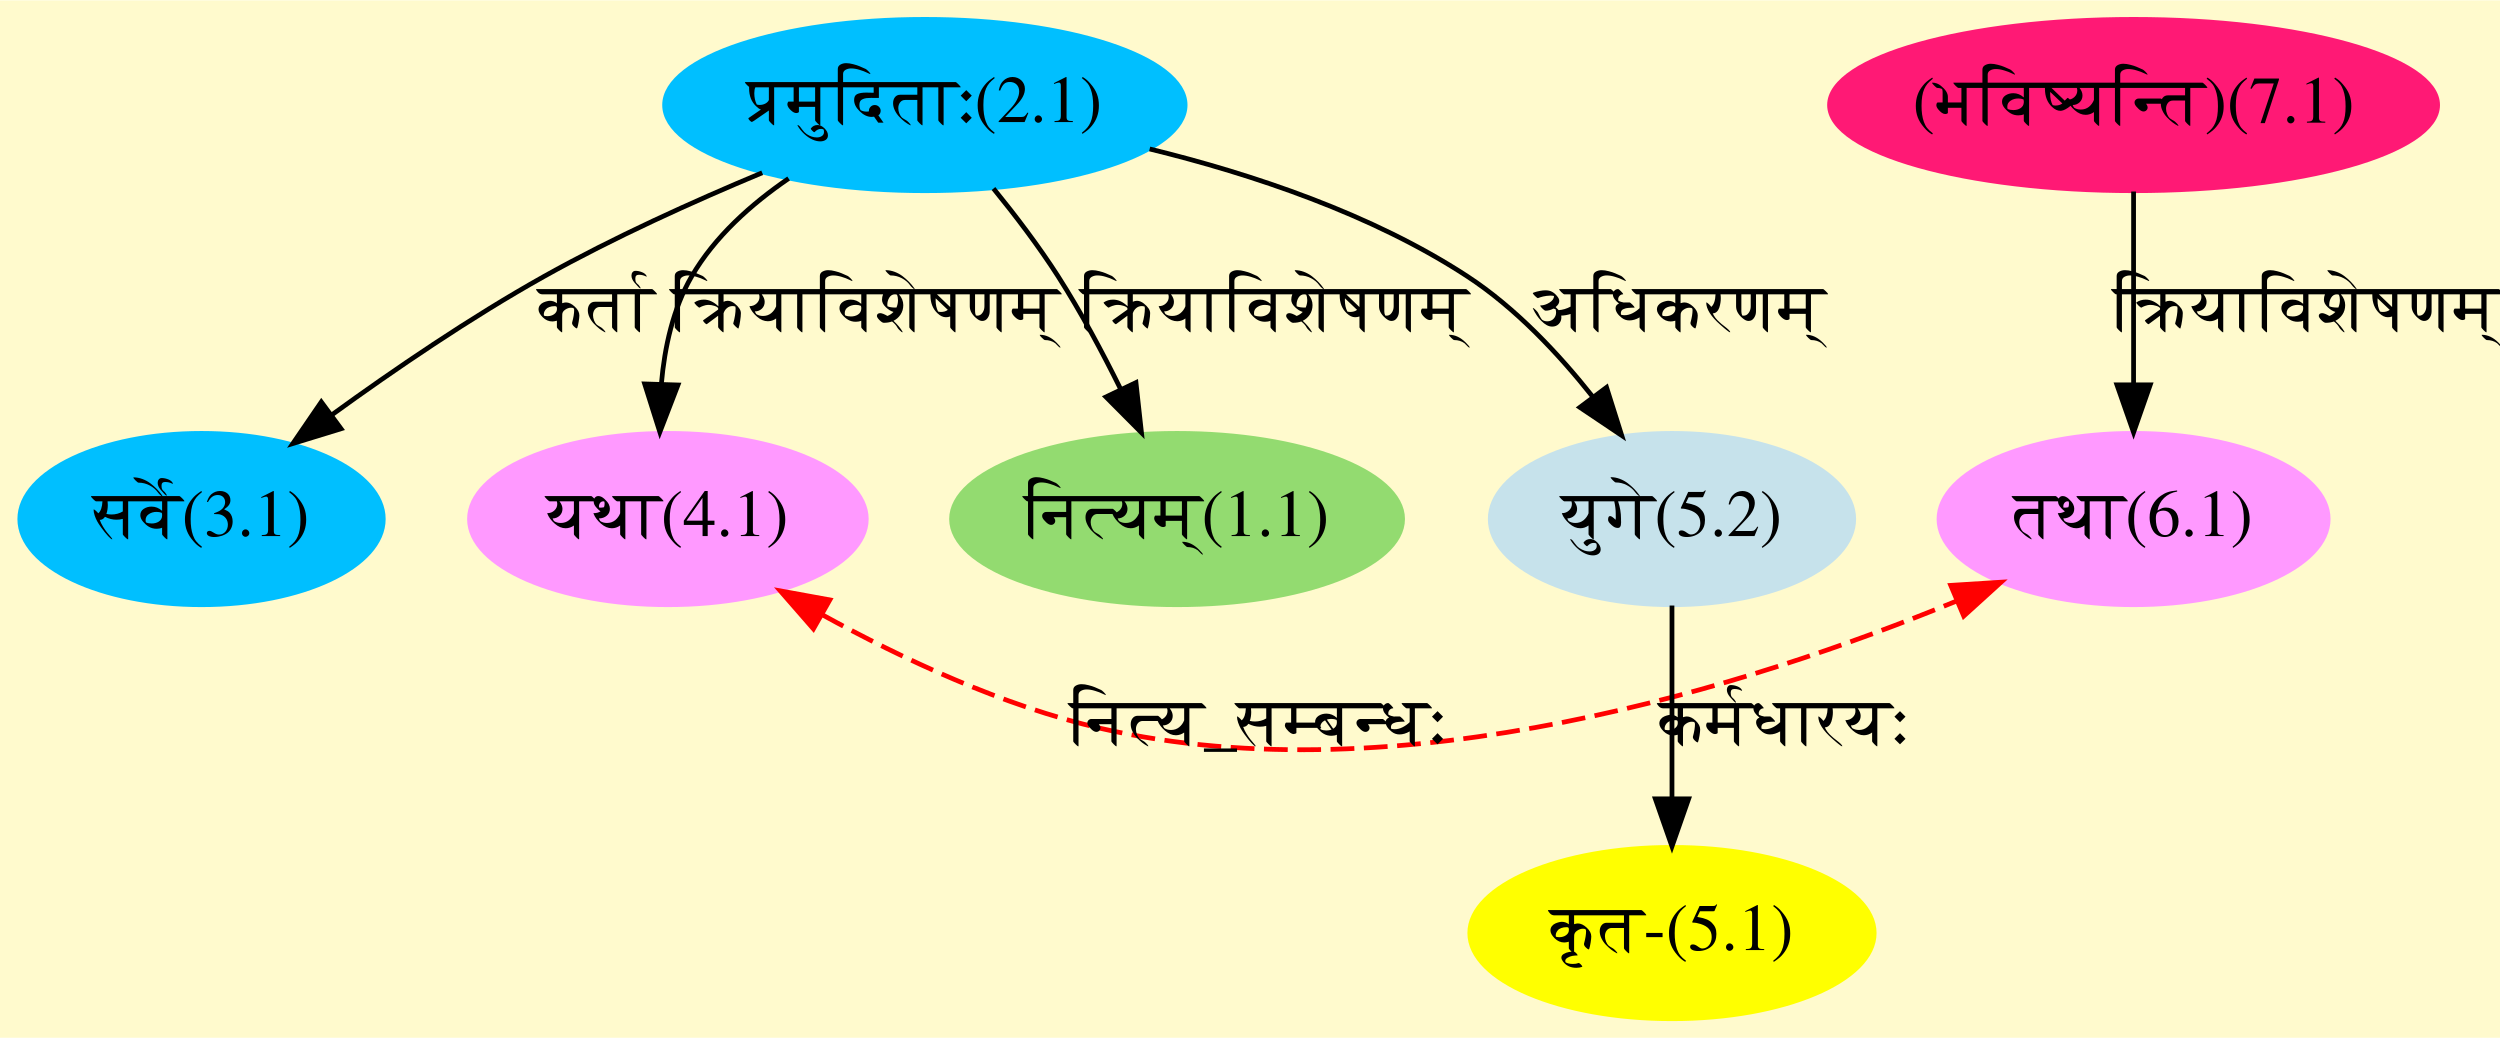
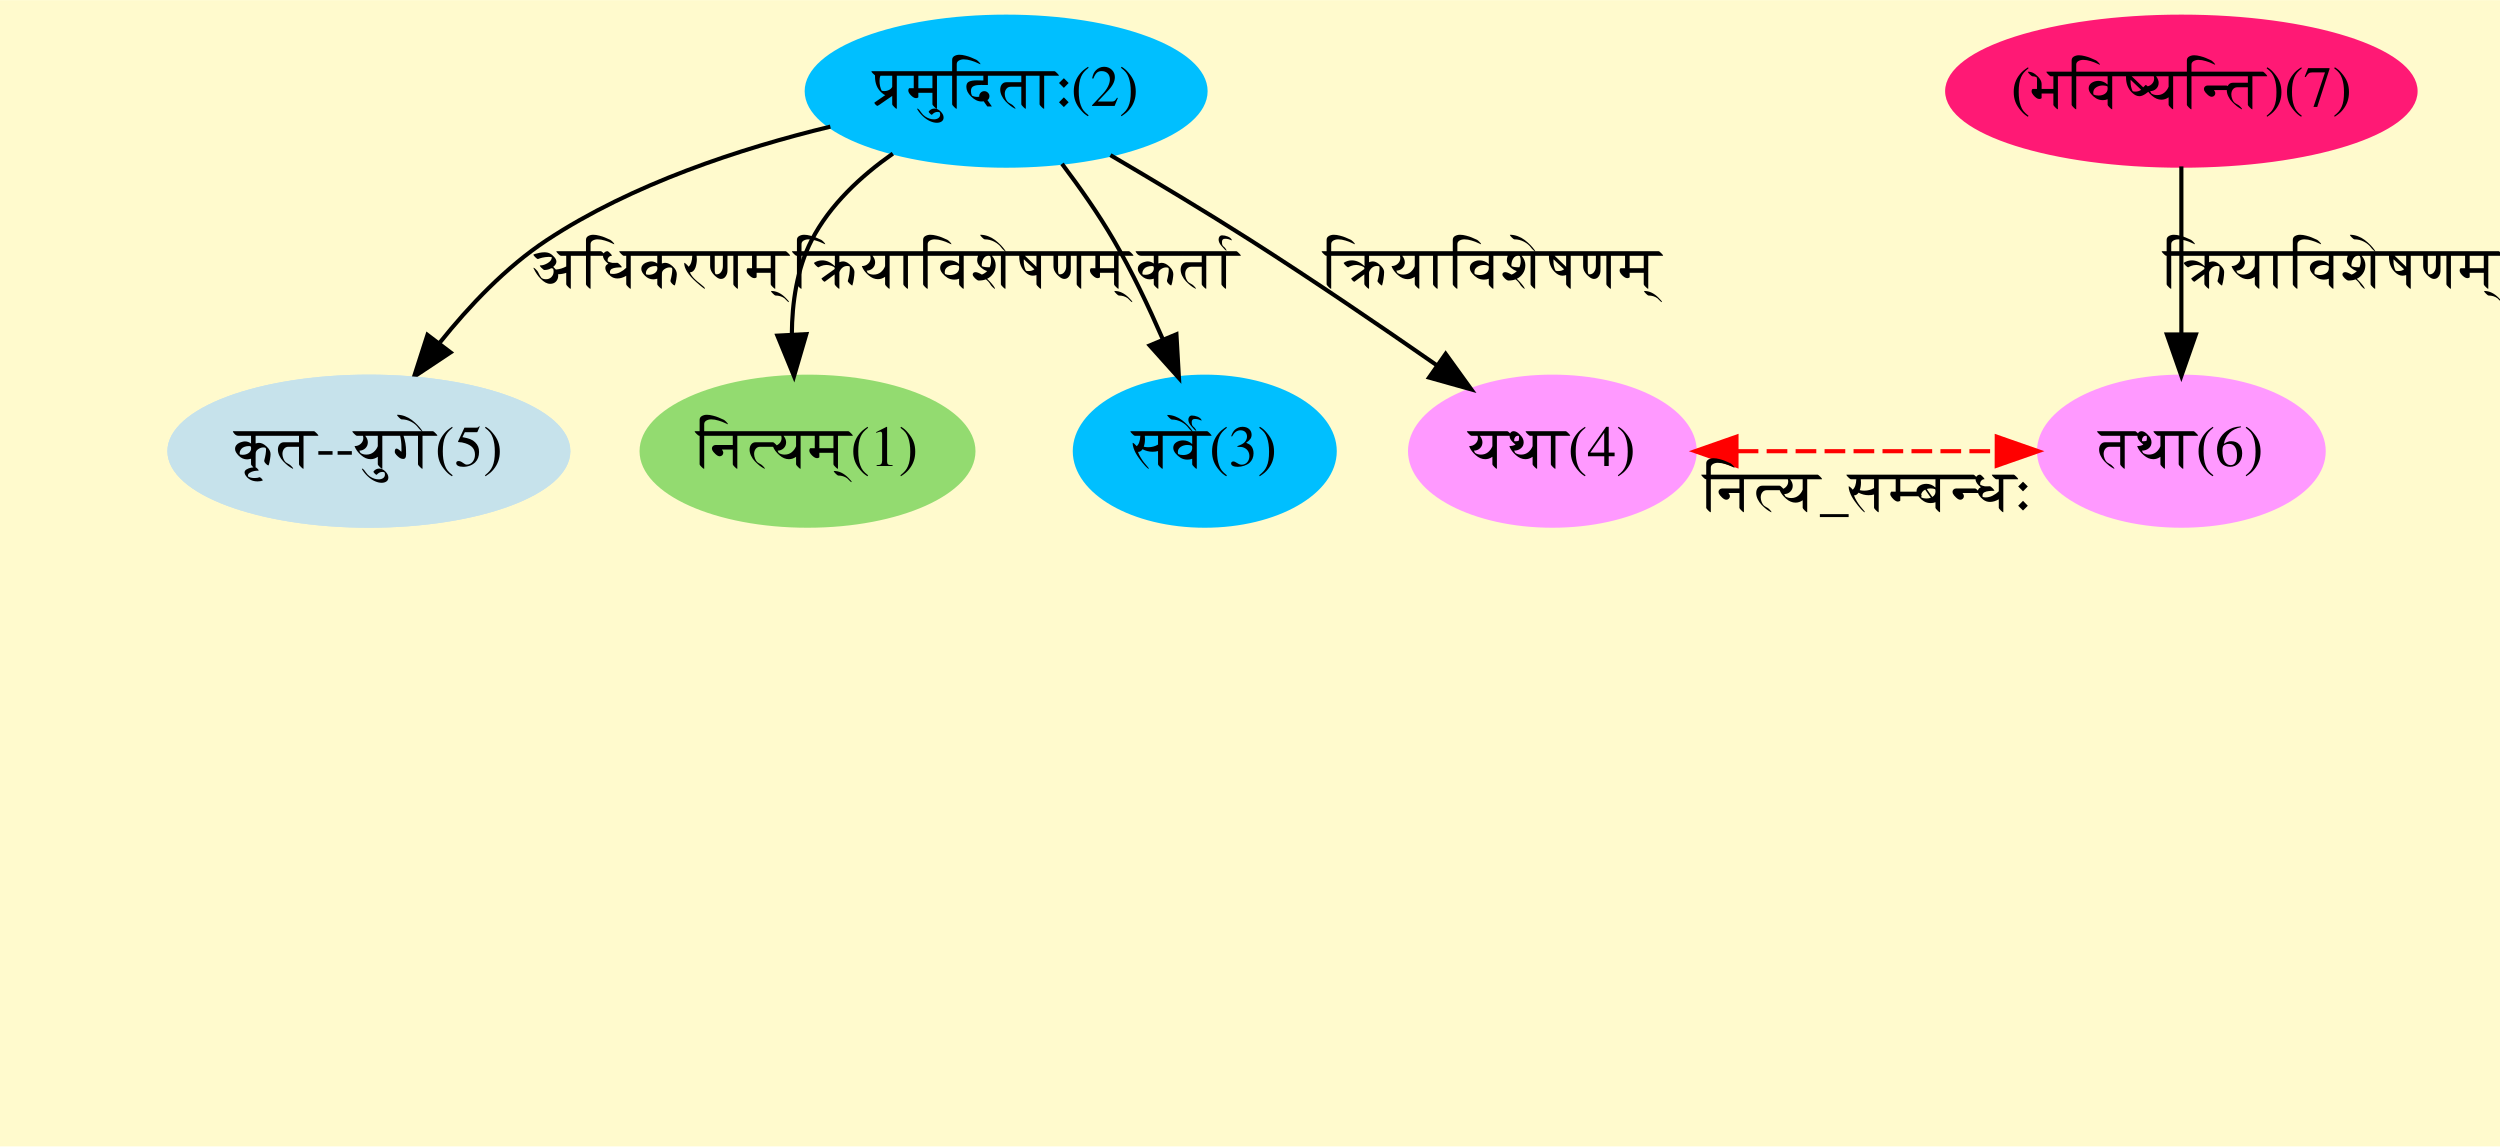
- <svg xmlns="http://www.w3.org/2000/svg" width="525pt" height="218pt" viewBox="0.00 0.00 525.35 218.00">
-   <g id="graph0" class="graph" transform="scale(1 1) rotate(0) translate(4 214)">
-     <polygon fill="#fffacd" stroke="transparent" points="-4,4 -4,-214 521.35,-214 521.35,4 -4,4" />
-     <g id="node1" class="node">
-       <ellipse fill="#93db70" stroke="#93db70" cx="243.35" cy="-105" rx="47.39" ry="18" />
-       <text text-anchor="middle" x="243.35" y="-101.3" font-family="Times,serif" font-size="14.00">नित्यम्(1.1)</text>
+ <svg xmlns="http://www.w3.org/2000/svg" width="604pt" height="277pt" viewBox="0.00 0.00 604.14 277.00">
+   <g id="graph0" class="graph" transform="scale(1 1) rotate(0) translate(4 273)">
+     <polygon fill="#fffacd" stroke="transparent" points="-4,4 -4,-273 600.14,-273 600.14,4 -4,4" />
+     <style>
+  .hidden { display: none; }
+  .node { cursor: pointer; }
+  </style>
+     <g id="children_node1" class="hidden">
+       <g class="node">
+         <g id="node1" class="node">
+           <ellipse fill="#ffff00" stroke="#ffff00" cx="41.14" cy="-18" rx="27" ry="18" />
+           <text text-anchor="middle" x="41.14" y="-14.3" font-family="Times,serif" font-size="14.00">कृत-</text>
+         </g>
+         <g id="node2" class="node">
+           <ellipse fill="#ffff00" stroke="#ffff00" cx="131.14" cy="-18" rx="27" ry="18" />
+           <text text-anchor="middle" x="131.14" y="-14.3" font-family="Times,serif" font-size="14.00">युगे</text>
+         </g>
+         <g id="node3" class="node">
+           <ellipse fill="#ffff00" stroke="#ffff00" cx="85.14" cy="-91" rx="85.29" ry="18" />
+           <text text-anchor="middle" x="85.14" y="-87.3" font-family="Times,serif" font-size="14.00">&lt;कृत--युगे&gt;(कर्मधारयः)</text>
+         </g>
+         <g id="edge2" class="edge">
+           <path fill="none" stroke="black" d="M56.56,-43.88C62.52,-53.49 69.19,-64.25 74.58,-72.96" />
+           <polygon fill="black" stroke="black" points="59.37,-41.77 51.13,-35.11 53.42,-45.45 59.37,-41.77" />
+         </g>
+         <g id="edge1" class="edge">
+           <path fill="none" stroke="black" d="M115.4,-43.3C109.06,-53.09 101.89,-64.15 96.13,-73.05" />
+           <polygon fill="black" stroke="black" points="118.43,-45.05 120.93,-34.76 112.56,-41.25 118.43,-45.05" />
+         </g>
+         <g id="edge4" class="edge">
+           <path fill="none" stroke="black" d="M85.14,-119.25C85.14,-128.23 85.14,-137.97 85.14,-145.97" />
+           <polygon fill="black" stroke="black" points="88.64,-119.19 85.14,-109.19 81.64,-119.19 88.64,-119.19" />
+         </g>
+       </g>
    </g>
-     <g id="node2" class="node">
-       <ellipse fill="#00bfff" stroke="#00bfff" cx="190.35" cy="-192" rx="54.69" ry="18" />
-       <text text-anchor="middle" x="190.35" y="-188.3" font-family="Times,serif" font-size="14.00">प्रमुदिताः(2.1)</text>
+     <g class="node4">
+       <ellipse fill="#c6e2eb" stroke="#c6e2eb" cx="85.14" cy="-164" rx="48.19" ry="18" />
+       <text text-anchor="middle" x="85.14" y="-160.3" font-family="Times,serif" font-size="14.00">कृत--युगे(5)</text>
    </g>
-     <g id="edge1" class="edge">
-       <path fill="none" stroke="black" d="M231.51,-132.27C227.64,-140.09 223.11,-148.56 218.35,-156 214.32,-162.29 209.38,-168.79 204.77,-174.45" />
-       <polygon fill="black" stroke="black" points="234.71,-133.68 235.87,-123.15 228.4,-130.66 234.71,-133.68" />
-       <text text-anchor="middle" x="263.85" y="-144.8" font-family="Times,serif" font-size="14.00">क्रियाविशेषणम्</text>
+     <g id="node6" class="node">
+       <ellipse fill="#00bfff" stroke="#00bfff" cx="239.14" cy="-251" rx="48.19" ry="18" />
+       <text text-anchor="middle" x="239.14" y="-247.3" font-family="Times,serif" font-size="14.00">प्रमुदिताः(2)</text>
    </g>
-     <g id="node3" class="node">
-       <ellipse fill="#00bfff" stroke="#00bfff" cx="38.35" cy="-105" rx="38.19" ry="18" />
-       <text text-anchor="middle" x="38.35" y="-101.3" font-family="Times,serif" font-size="14.00">सर्वे(3.1)</text>
-     </g>
-     <g id="edge2" class="edge">
-       <path fill="none" stroke="black" d="M65.68,-126.86C78.8,-136.38 94.98,-147.41 110.35,-156 124.9,-164.14 141.72,-171.74 156.17,-177.77" />
-       <polygon fill="black" stroke="black" points="67.67,-123.98 57.54,-120.87 63.52,-129.61 67.67,-123.98" />
-       <text text-anchor="middle" x="121.35" y="-144.8" font-family="Times,serif" font-size="14.00">कर्ता</text>
-     </g>
-     <g id="node4" class="node">
-       <ellipse fill="#ff99ff" stroke="#ff99ff" cx="136.35" cy="-105" rx="41.69" ry="18" />
-       <text text-anchor="middle" x="136.35" y="-101.3" font-family="Times,serif" font-size="14.00">यथा(4.1)</text>
-     </g>
-     <g id="edge3" class="edge">
-       <path fill="none" stroke="black" d="M134.98,-133.4C135.65,-141.12 137.44,-149.25 141.35,-156 146.17,-164.32 153.85,-171.18 161.72,-176.56" />
-       <polygon fill="black" stroke="black" points="138.47,-133.17 134.66,-123.28 131.47,-133.39 138.47,-133.17" />
-       <text text-anchor="middle" x="177.85" y="-144.8" font-family="Times,serif" font-size="14.00">क्रियाविशेषणम्</text>
+     <g id="edge5" class="edge">
+       <path fill="none" stroke="black" d="M102.3,-190.26C109.4,-199.13 118.29,-208.5 128.14,-215 148.72,-228.57 174.9,-237.16 196.66,-242.43" />
+       <polygon fill="black" stroke="black" points="104.88,-187.87 96.06,-182.01 99.3,-192.1 104.88,-187.87" />
+       <text text-anchor="middle" x="155.64" y="-203.8" font-family="Times,serif" font-size="14.00">अधिकरणम्</text>
    </g>
    <g id="node5" class="node">
-       <ellipse fill="#ff99ff" stroke="#ff99ff" cx="444.35" cy="-105" rx="40.89" ry="18" />
-       <text text-anchor="middle" x="444.35" y="-101.3" font-family="Times,serif" font-size="14.00">तथा(6.1)</text>
+       <ellipse fill="#93db70" stroke="#93db70" cx="191.14" cy="-164" rx="40.09" ry="18" />
+       <text text-anchor="middle" x="191.14" y="-160.3" font-family="Times,serif" font-size="14.00">नित्यम्(1)</text>
    </g>
-     <g id="edge4" class="edge">
-       <path fill="none" stroke="red" stroke-dasharray="5,2" d="M168.81,-84.88C185.61,-75.63 206.85,-65.69 227.35,-61 290.22,-46.6 363.91,-69.98 407.22,-87.8" />
-       <polygon fill="red" stroke="red" points="166.93,-81.92 159.96,-89.91 170.38,-88.01 166.93,-81.92" />
-       <polygon fill="red" stroke="red" points="405.93,-91.06 416.5,-91.73 408.66,-84.61 405.93,-91.06" />
-       <text text-anchor="middle" x="260.35" y="-57.8" font-family="Times,serif" font-size="14.00">नित्य_सम्बन्धः</text>
+     <g id="edge6" class="edge">
+       <path fill="none" stroke="black" d="M187.35,-192.2C187.4,-199.92 188.59,-208.1 192.14,-215 196.52,-223.5 204.02,-230.48 211.76,-235.91" />
+       <polygon fill="black" stroke="black" points="190.85,-192.29 187.88,-182.12 183.86,-191.92 190.85,-192.29" />
+       <text text-anchor="middle" x="228.64" y="-203.8" font-family="Times,serif" font-size="14.00">क्रियाविशेषणम्</text>
+     </g>
+     <g id="node7" class="node">
+       <ellipse fill="#00bfff" stroke="#00bfff" cx="287.14" cy="-164" rx="31.4" ry="18" />
+       <text text-anchor="middle" x="287.14" y="-160.3" font-family="Times,serif" font-size="14.00">सर्वे(3)</text>
+     </g>
+     <g id="edge7" class="edge">
+       <path fill="none" stroke="black" d="M276.96,-191.14C273.55,-198.99 269.5,-207.51 265.14,-215 261.49,-221.28 256.92,-227.77 252.64,-233.44" />
+       <polygon fill="black" stroke="black" points="280.29,-192.25 280.9,-181.67 273.83,-189.55 280.29,-192.25" />
+       <text text-anchor="middle" x="283.14" y="-203.8" font-family="Times,serif" font-size="14.00">कर्ता</text>
    </g>
    <g id="node8" class="node">
-       <ellipse fill="#ff1975" stroke="#ff1975" cx="444.35" cy="-192" rx="63.89" ry="18" />
-       <text text-anchor="middle" x="444.35" y="-188.3" font-family="Times,serif" font-size="14.00">(भविष्यन्ति)(7.1)</text>
+       <ellipse fill="#ff99ff" stroke="#ff99ff" cx="371.14" cy="-164" rx="34.39" ry="18" />
+       <text text-anchor="middle" x="371.14" y="-160.3" font-family="Times,serif" font-size="14.00">यथा(4)</text>
    </g>
-     <g id="edge7" class="edge">
-       <path fill="none" stroke="black" d="M444.35,-133.27C444.35,-146.58 444.35,-162.19 444.35,-173.82" />
-       <polygon fill="black" stroke="black" points="447.85,-133.2 444.35,-123.2 440.85,-133.2 447.85,-133.2" />
-       <text text-anchor="middle" x="480.85" y="-144.8" font-family="Times,serif" font-size="14.00">क्रियाविशेषणम्</text>
+     <g id="edge8" class="edge">
+       <path fill="none" stroke="black" d="M343.17,-184.79C329.7,-194.16 313.23,-205.37 298.14,-215 287.2,-221.98 274.88,-229.36 264.34,-235.54" />
+       <polygon fill="black" stroke="black" points="345.35,-187.53 351.55,-178.93 341.34,-181.79 345.35,-187.53" />
+       <text text-anchor="middle" x="356.64" y="-203.8" font-family="Times,serif" font-size="14.00">क्रियाविशेषणम्</text>
    </g>
-     <g id="node6" class="node">
-       <ellipse fill="#ffff00" stroke="#ffff00" cx="347.35" cy="-18" rx="42.49" ry="18" />
-       <text text-anchor="middle" x="347.35" y="-14.3" font-family="Times,serif" font-size="14.00">कृत-(5.1)</text>
+     <g id="node9" class="node">
+       <ellipse fill="#ff99ff" stroke="#ff99ff" cx="523.14" cy="-164" rx="34.39" ry="18" />
+       <text text-anchor="middle" x="523.14" y="-160.3" font-family="Times,serif" font-size="14.00">तथा(6)</text>
    </g>
-     <g id="node7" class="node">
-       <ellipse fill="#c6e2eb" stroke="#c6e2eb" cx="347.35" cy="-105" rx="38.19" ry="18" />
-       <text text-anchor="middle" x="347.35" y="-101.3" font-family="Times,serif" font-size="14.00">युगे(5.2)</text>
+     <g id="edge9" class="edge">
+       <path fill="none" stroke="red" stroke-dasharray="5,2" d="M415.92,-164C435.58,-164 458.62,-164 478.28,-164" />
+       <polygon fill="red" stroke="red" points="415.63,-160.5 405.63,-164 415.63,-167.5 415.63,-160.5" />
+       <polygon fill="red" stroke="red" points="478.53,-167.5 488.53,-164 478.52,-160.5 478.53,-167.5" />
+       <text text-anchor="middle" x="447.14" y="-149.8" font-family="Times,serif" font-size="14.00">नित्य_सम्बन्धः</text>
    </g>
-     <g id="edge5" class="edge">
-       <path fill="none" stroke="black" d="M347.35,-46.27C347.35,-59.58 347.35,-75.19 347.35,-86.82" />
-       <polygon fill="black" stroke="black" points="350.85,-46.2 347.35,-36.2 343.85,-46.2 350.85,-46.2" />
-       <text text-anchor="middle" x="370.85" y="-57.8" font-family="Times,serif" font-size="14.00">कर्मधारयः</text>
+     <g id="node10" class="node">
+       <ellipse fill="#ff1975" stroke="#ff1975" cx="523.14" cy="-251" rx="56.59" ry="18" />
+       <text text-anchor="middle" x="523.14" y="-247.3" font-family="Times,serif" font-size="14.00">(भविष्यन्ति)(7)</text>
    </g>
-     <g id="edge6" class="edge">
-       <path fill="none" stroke="black" d="M330.75,-130.63C323.56,-139.71 314.47,-149.38 304.35,-156 284.33,-169.09 259.17,-177.49 237.59,-182.77" />
-       <polygon fill="black" stroke="black" points="333.6,-132.67 336.79,-122.56 327.99,-128.47 333.6,-132.67" />
-       <text text-anchor="middle" x="348.85" y="-144.8" font-family="Times,serif" font-size="14.00">अधिकरणम्</text>
+     <g class="node4">
+       <ellipse fill="#c6e2eb" stroke="#c6e2eb" cx="85.14" cy="-164" rx="48.19" ry="18" />
+       <text text-anchor="middle" x="85.14" y="-160.3" font-family="Times,serif" font-size="14.00">कृत--युगे(5)</text>
+     </g>
+     <g id="edge10" class="edge">
+       <path fill="none" stroke="black" d="M523.14,-192.27C523.14,-205.58 523.14,-221.19 523.14,-232.82" />
+       <polygon fill="black" stroke="black" points="526.64,-192.2 523.14,-182.2 519.64,-192.2 526.64,-192.2" />
+       <text text-anchor="middle" x="559.64" y="-203.8" font-family="Times,serif" font-size="14.00">क्रियाविशेषणम्</text>
    </g>
  </g>
</svg>
